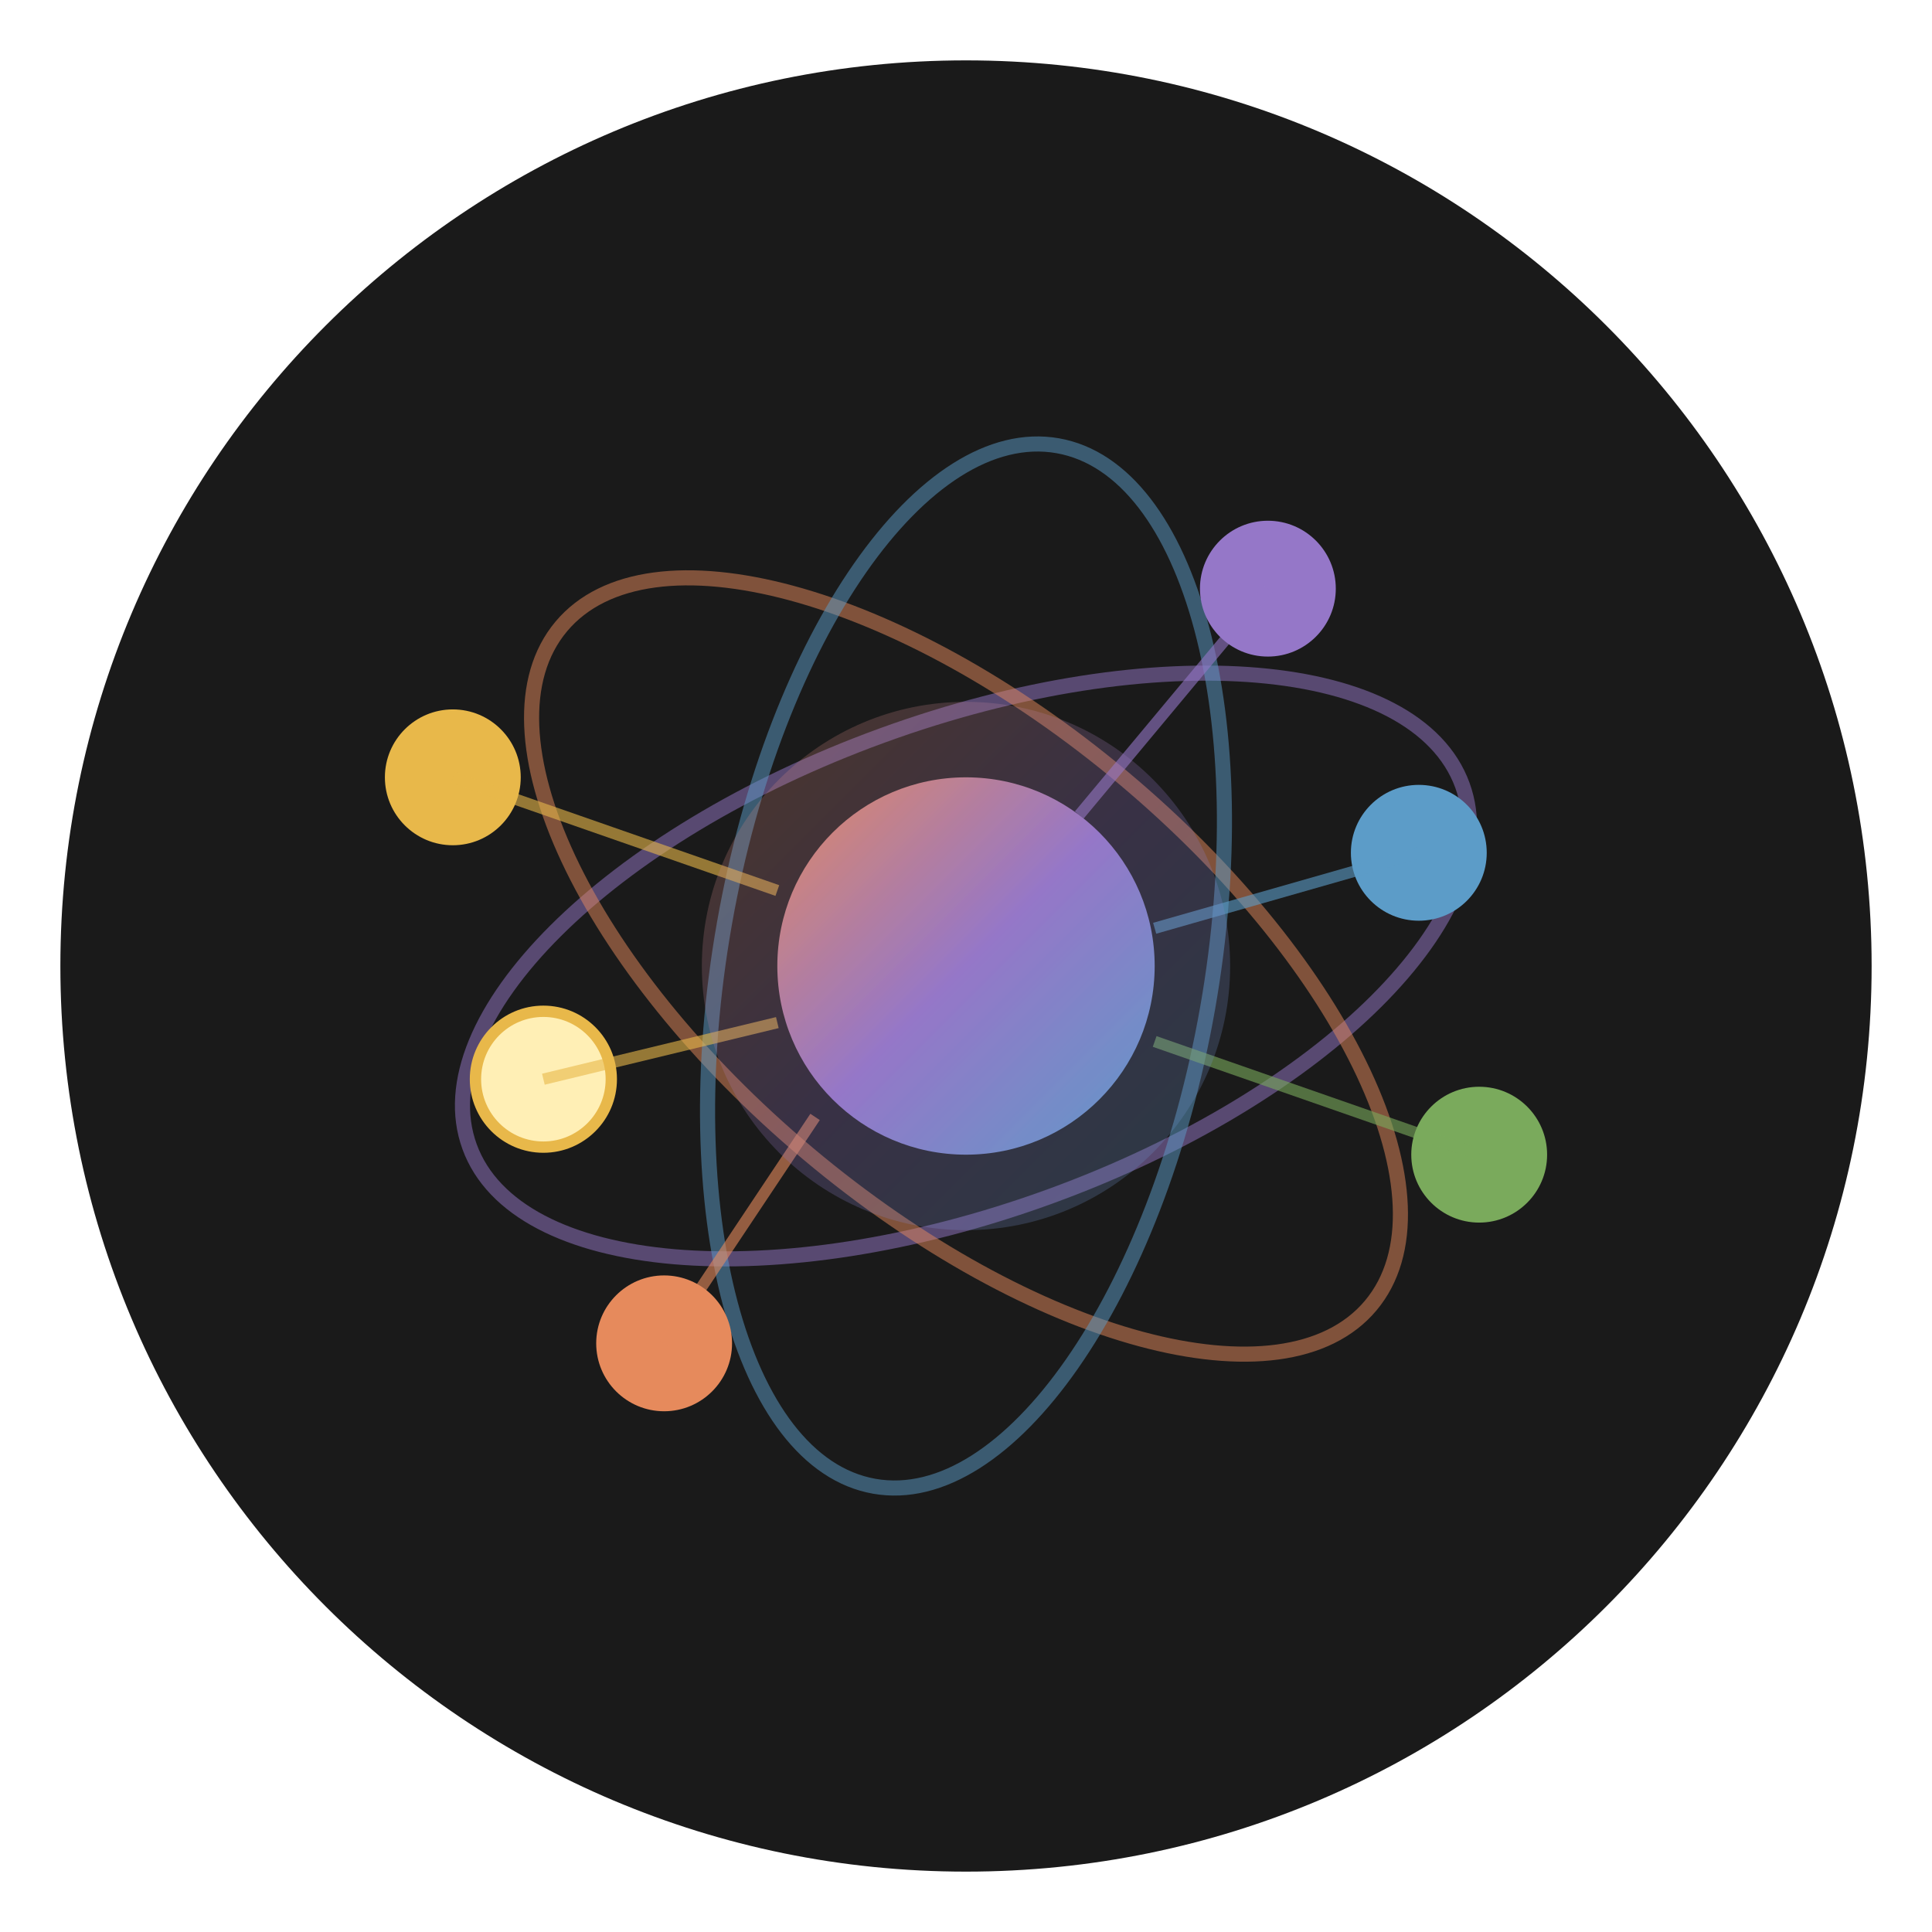
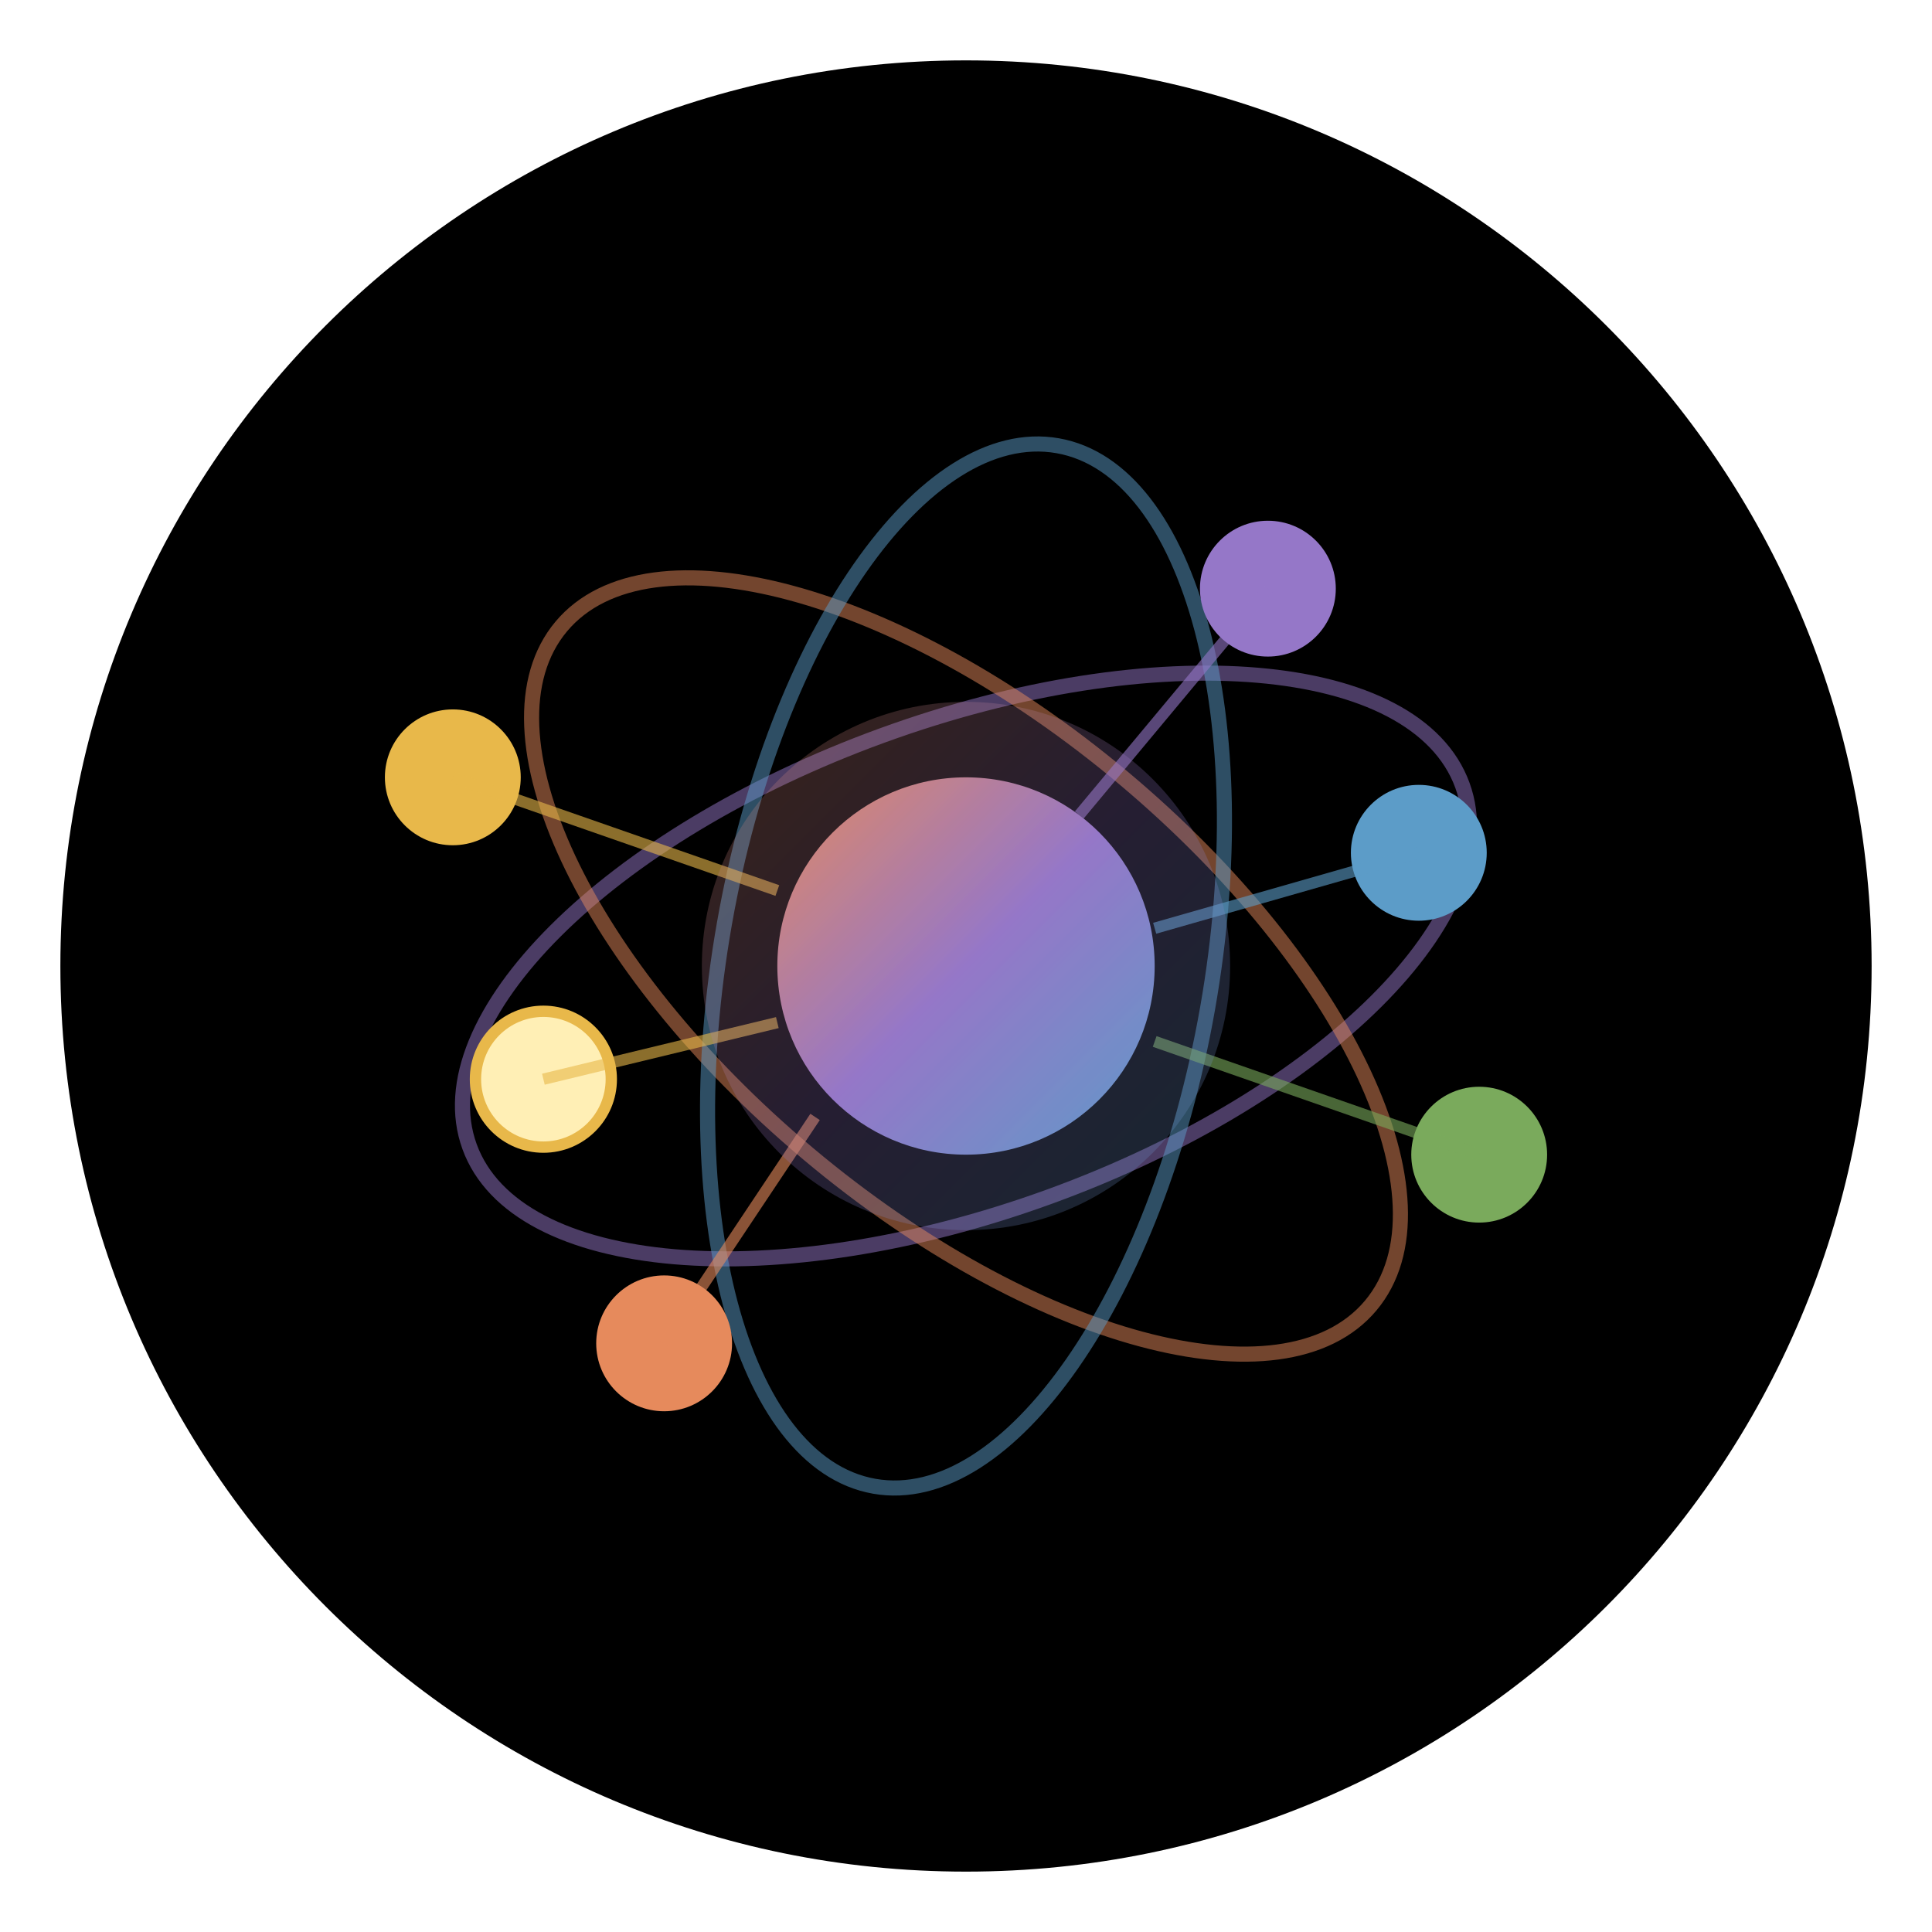
<svg xmlns="http://www.w3.org/2000/svg" width="512" height="512" viewBox="0 0 512 512">
  <defs>
    <linearGradient id="ai-grad" x1="0%" y1="0%" x2="100%" y2="100%">
      <stop offset="0%" style="stop-color:#E68A5C" />
      <stop offset="50%" style="stop-color:#9577C8" />
      <stop offset="100%" style="stop-color:#5C9CC8" />
    </linearGradient>
  </defs>
-   <circle cx="256" cy="256" r="240" fill="#1a1a1a" />
+   <circle cx="256" cy="256" r="240" fill="#000000" />
  <g transform="translate(136, 136)">
    <circle cx="120" cy="120" r="50" fill="url(#ai-grad)" />
    <ellipse cx="120" cy="120" rx="140" ry="65" fill="none" stroke="#9577C8" stroke-width="4" opacity="0.5" transform="rotate(-20, 120, 120)" />
    <ellipse cx="120" cy="120" rx="140" ry="65" fill="none" stroke="#E68A5C" stroke-width="4" opacity="0.5" transform="rotate(40, 120, 120)" />
    <ellipse cx="120" cy="120" rx="140" ry="65" fill="none" stroke="#5C9CC8" stroke-width="4" opacity="0.5" transform="rotate(100, 120, 120)" />
    <circle cx="-16" cy="70" r="18" fill="#E8B84A" />
    <circle cx="256" cy="170" r="18" fill="#7AAA5C" />
    <circle cx="40" cy="220" r="18" fill="#E68A5C" />
    <circle cx="200" cy="20" r="18" fill="#9577C8" />
    <circle cx="240" cy="90" r="18" fill="#5C9CC8" />
    <circle cx="8" cy="150" r="18" fill="#FFEFB5" stroke="#E8B84A" stroke-width="3" />
    <line x1="-16" y1="70" x2="70" y2="100" stroke="#E8B84A" stroke-width="3" opacity="0.6" />
    <line x1="256" y1="170" x2="170" y2="140" stroke="#7AAA5C" stroke-width="3" opacity="0.6" />
    <line x1="40" y1="220" x2="80" y2="160" stroke="#E68A5C" stroke-width="3" opacity="0.6" />
    <line x1="200" y1="20" x2="150" y2="80" stroke="#9577C8" stroke-width="3" opacity="0.6" />
    <line x1="240" y1="90" x2="170" y2="110" stroke="#5C9CC8" stroke-width="3" opacity="0.6" />
    <line x1="8" y1="150" x2="70" y2="135" stroke="#E8B84A" stroke-width="3" opacity="0.6" />
    <circle cx="120" cy="120" r="70" fill="url(#ai-grad)" opacity="0.25" />
  </g>
</svg>
